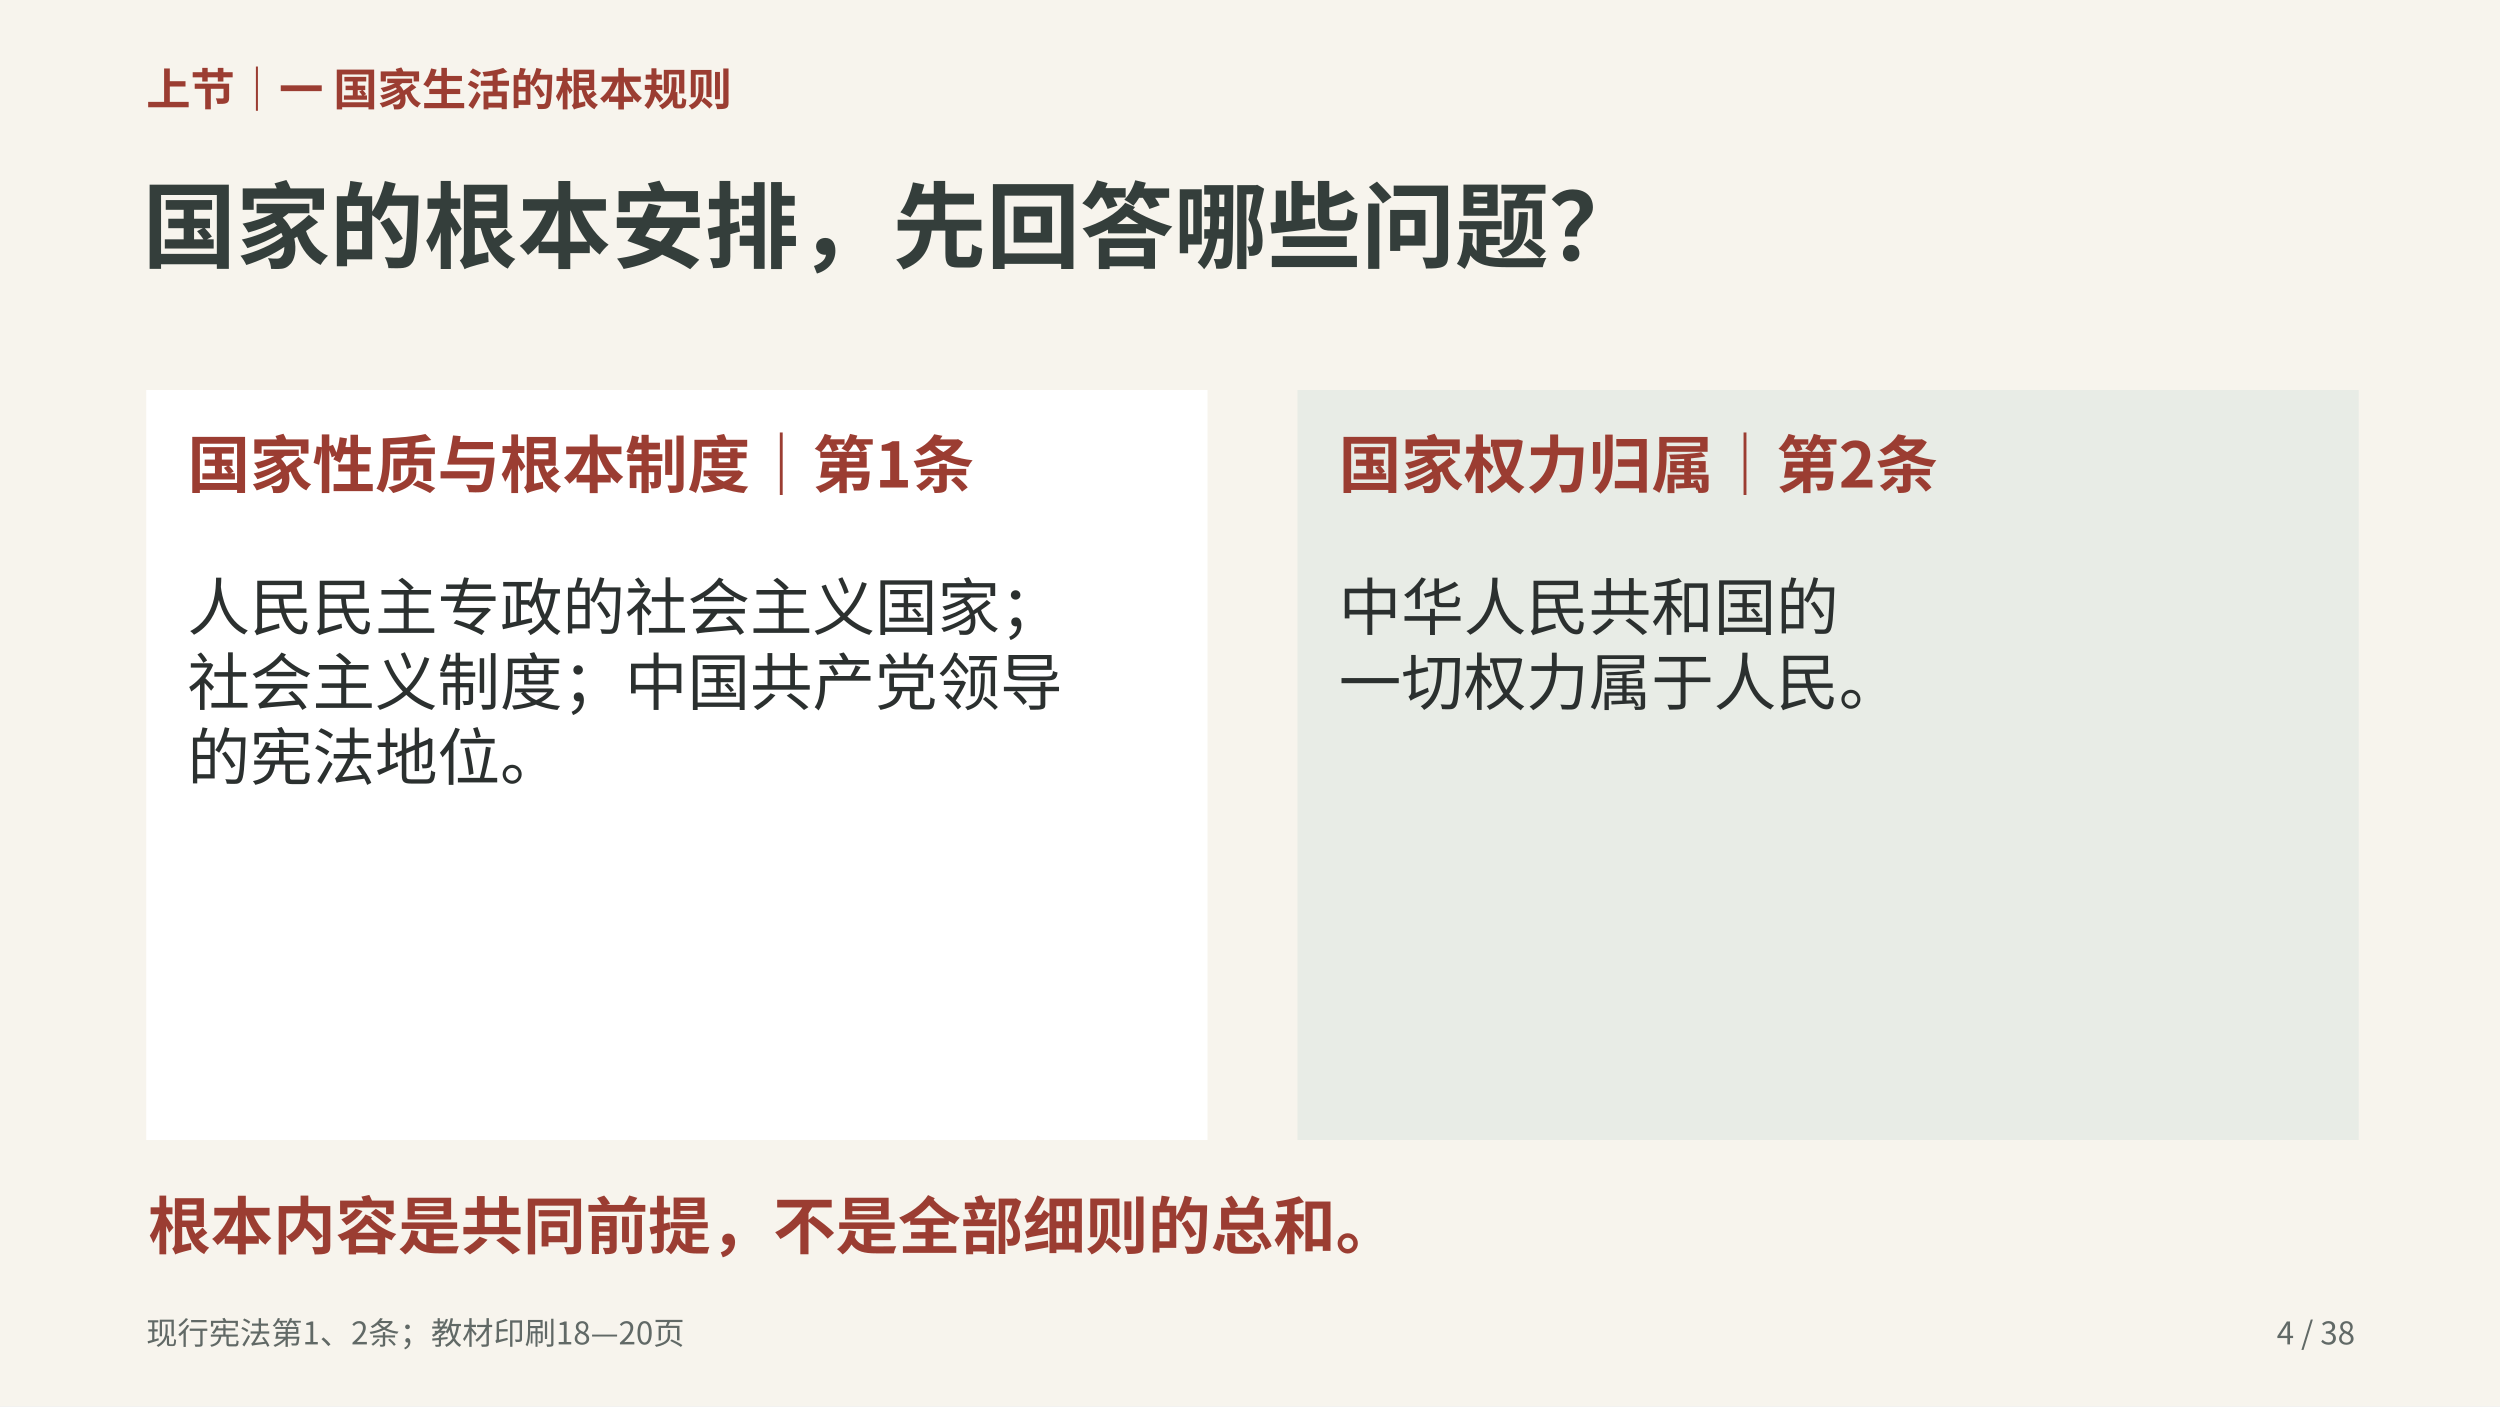
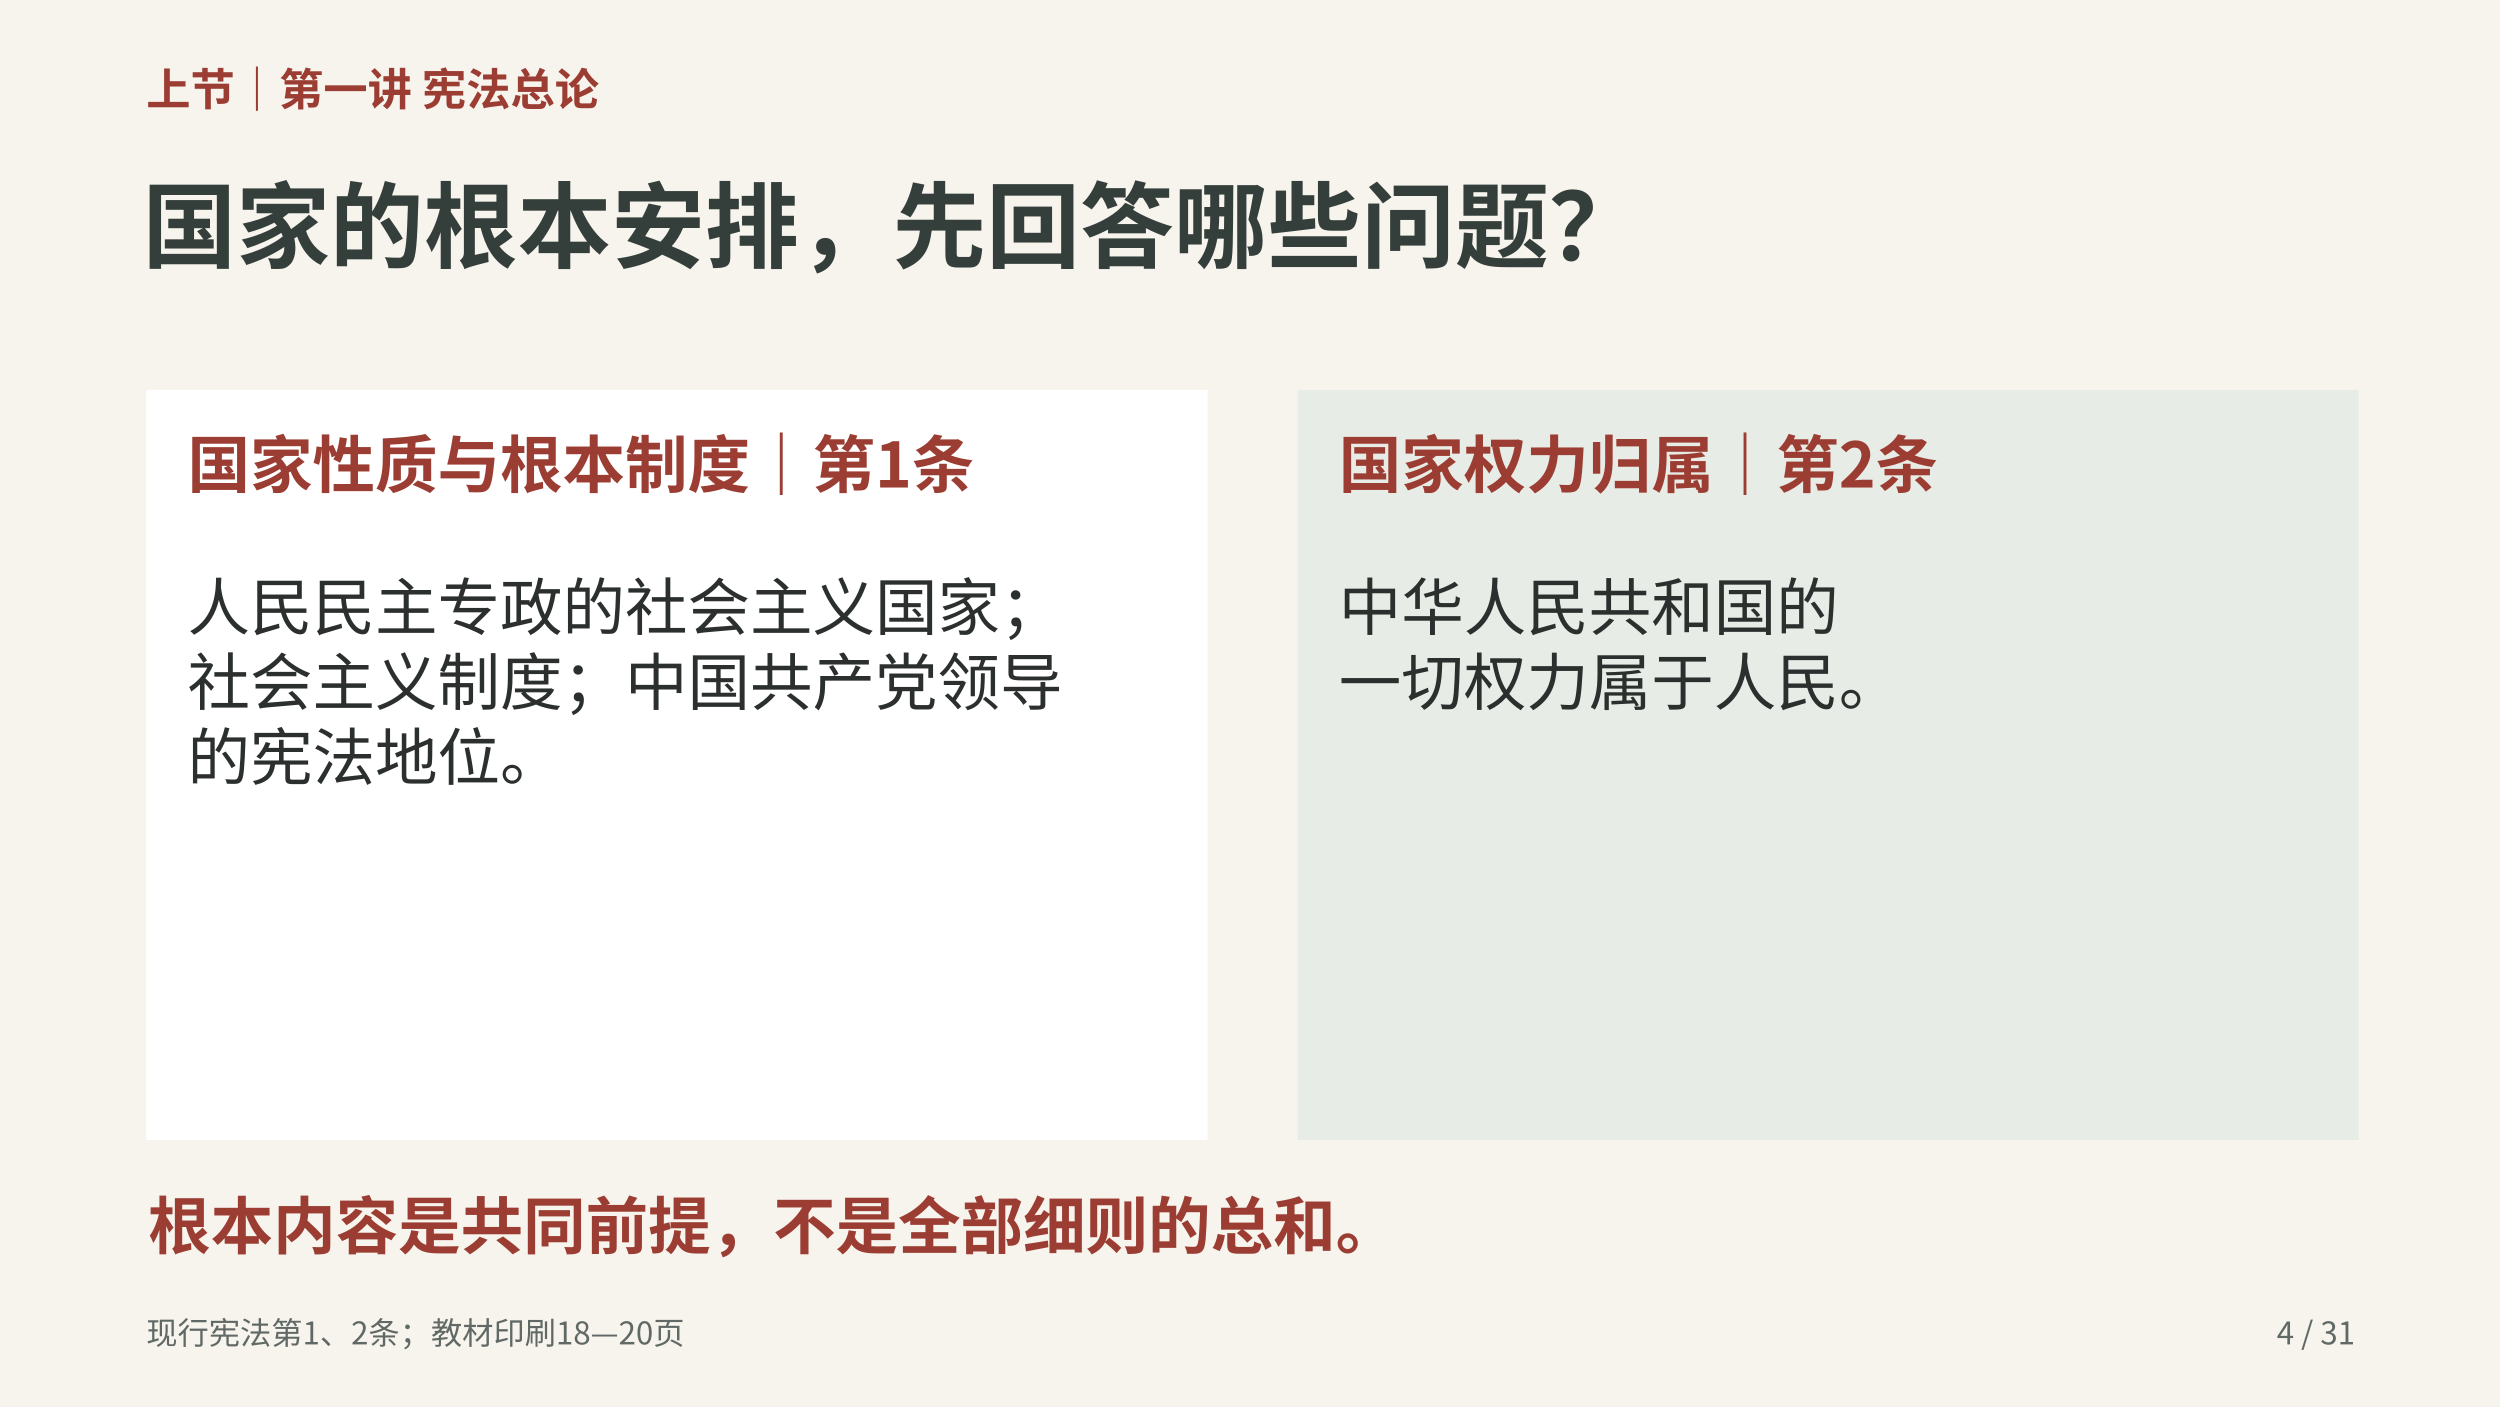
<svg xmlns="http://www.w3.org/2000/svg" viewBox="0 0 1600 900" width="1600" height="900">
  <defs>
    <marker id="arrow" viewBox="0 0 10 10" refX="8" refY="5" markerWidth="5" markerHeight="5" orient="auto-start-reverse">
      <path d="M 0 0 L 10 5 L 0 10 z" fill="#9B3D32" />
    </marker>
  </defs>
  <rect width="1600" height="900" fill="#F7F4ED" />
  <text x="93.6" y="67.5" font-family="Microsoft YaHei, Noto Sans CJK SC, sans-serif" font-size="28.333" font-weight="700" fill="#9B3D32" text-anchor="start">
-     <tspan x="93.6" dy="0">上节｜一 国家生活的根本规则</tspan>
+     <tspan x="93.6" dy="0">上节｜第一讲 宪法总论</tspan>
  </text>
  <text x="91.2" y="166.8" font-family="Microsoft YaHei, Noto Sans CJK SC, sans-serif" font-size="60" font-weight="700" fill="#343E3B" text-anchor="start">
    <tspan x="91.2" dy="0">国家的根本安排，先回答哪些问题？</tspan>
  </text>
  <rect x="93.6" y="249.6" width="679.2" height="480" fill="#FFFFFF" />
  <text x="120" y="312" font-family="Microsoft YaHei, Noto Sans CJK SC, sans-serif" font-size="40" font-weight="700" fill="#9B3D32" text-anchor="start">
    <tspan x="120" dy="0">国家性质与根本制度｜第1条</tspan>
  </text>
  <text x="120" y="403.2" font-family="Microsoft YaHei, Noto Sans CJK SC, sans-serif" font-size="40" font-weight="400" fill="#2B302F" text-anchor="start">
    <tspan x="120" dy="0">人民民主专政的社会主义国家；</tspan>
    <tspan x="120" dy="48">社会主义制度；中国共产党领导</tspan>
    <tspan x="120" dy="48">的宪法地位。</tspan>
  </text>
  <rect x="830.4" y="249.6" width="679.2" height="480" fill="#E8ECE6" />
  <text x="856.8" y="312" font-family="Microsoft YaHei, Noto Sans CJK SC, sans-serif" font-size="40" font-weight="700" fill="#9B3D32" text-anchor="start">
    <tspan x="856.8" dy="0">国家权力归属｜第2条</tspan>
  </text>
  <text x="856.8" y="403.2" font-family="Microsoft YaHei, Noto Sans CJK SC, sans-serif" font-size="40" font-weight="400" fill="#2B302F" text-anchor="start">
    <tspan x="856.8" dy="0">中华人民共和国的</tspan>
    <tspan x="856.8" dy="48">一切权力属于人民。</tspan>
  </text>
  <text x="94.8" y="799.2" font-family="Microsoft YaHei, Noto Sans CJK SC, sans-serif" font-size="40" font-weight="700" fill="#9B3D32" text-anchor="start">
    <tspan x="94.8" dy="0">根本内容是共同前提，不是全部细则的总和。</tspan>
  </text>
  <text x="93.6" y="860.4" font-family="Microsoft YaHei, Noto Sans CJK SC, sans-serif" font-size="20" font-weight="400" fill="#616966" text-anchor="start">
    <tspan x="93.6" dy="0">现行宪法第1、2条；教材印刷18—20页</tspan>
  </text>
  <text x="1507.2" y="860.4" font-family="Microsoft YaHei, Noto Sans CJK SC, sans-serif" font-size="20" font-weight="400" fill="#616966" text-anchor="end">
-     <tspan x="1507.2" dy="0">4 / 38</tspan>
+     <tspan x="1507.2" dy="0">4 / 31</tspan>
  </text>
</svg>
